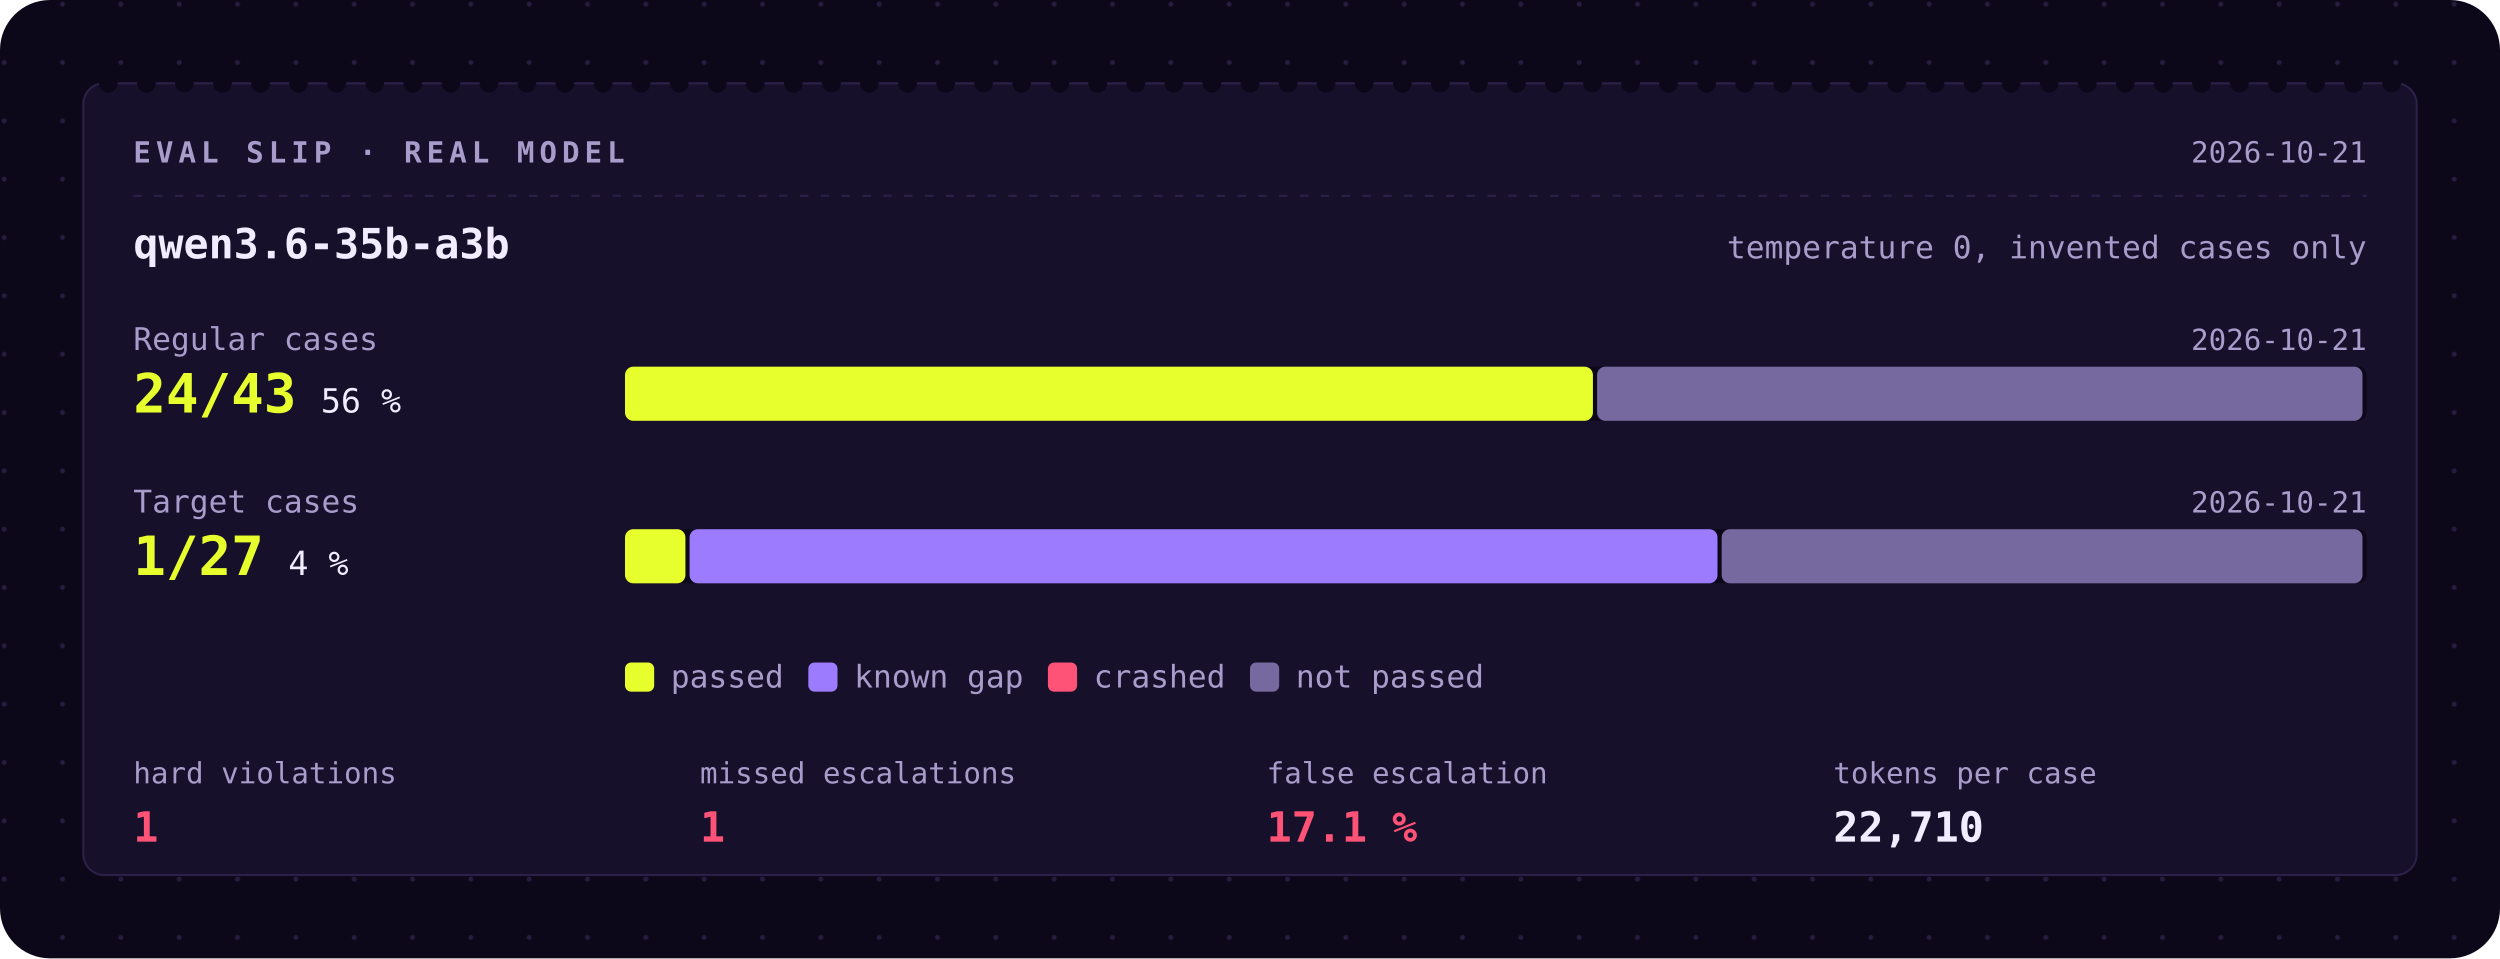
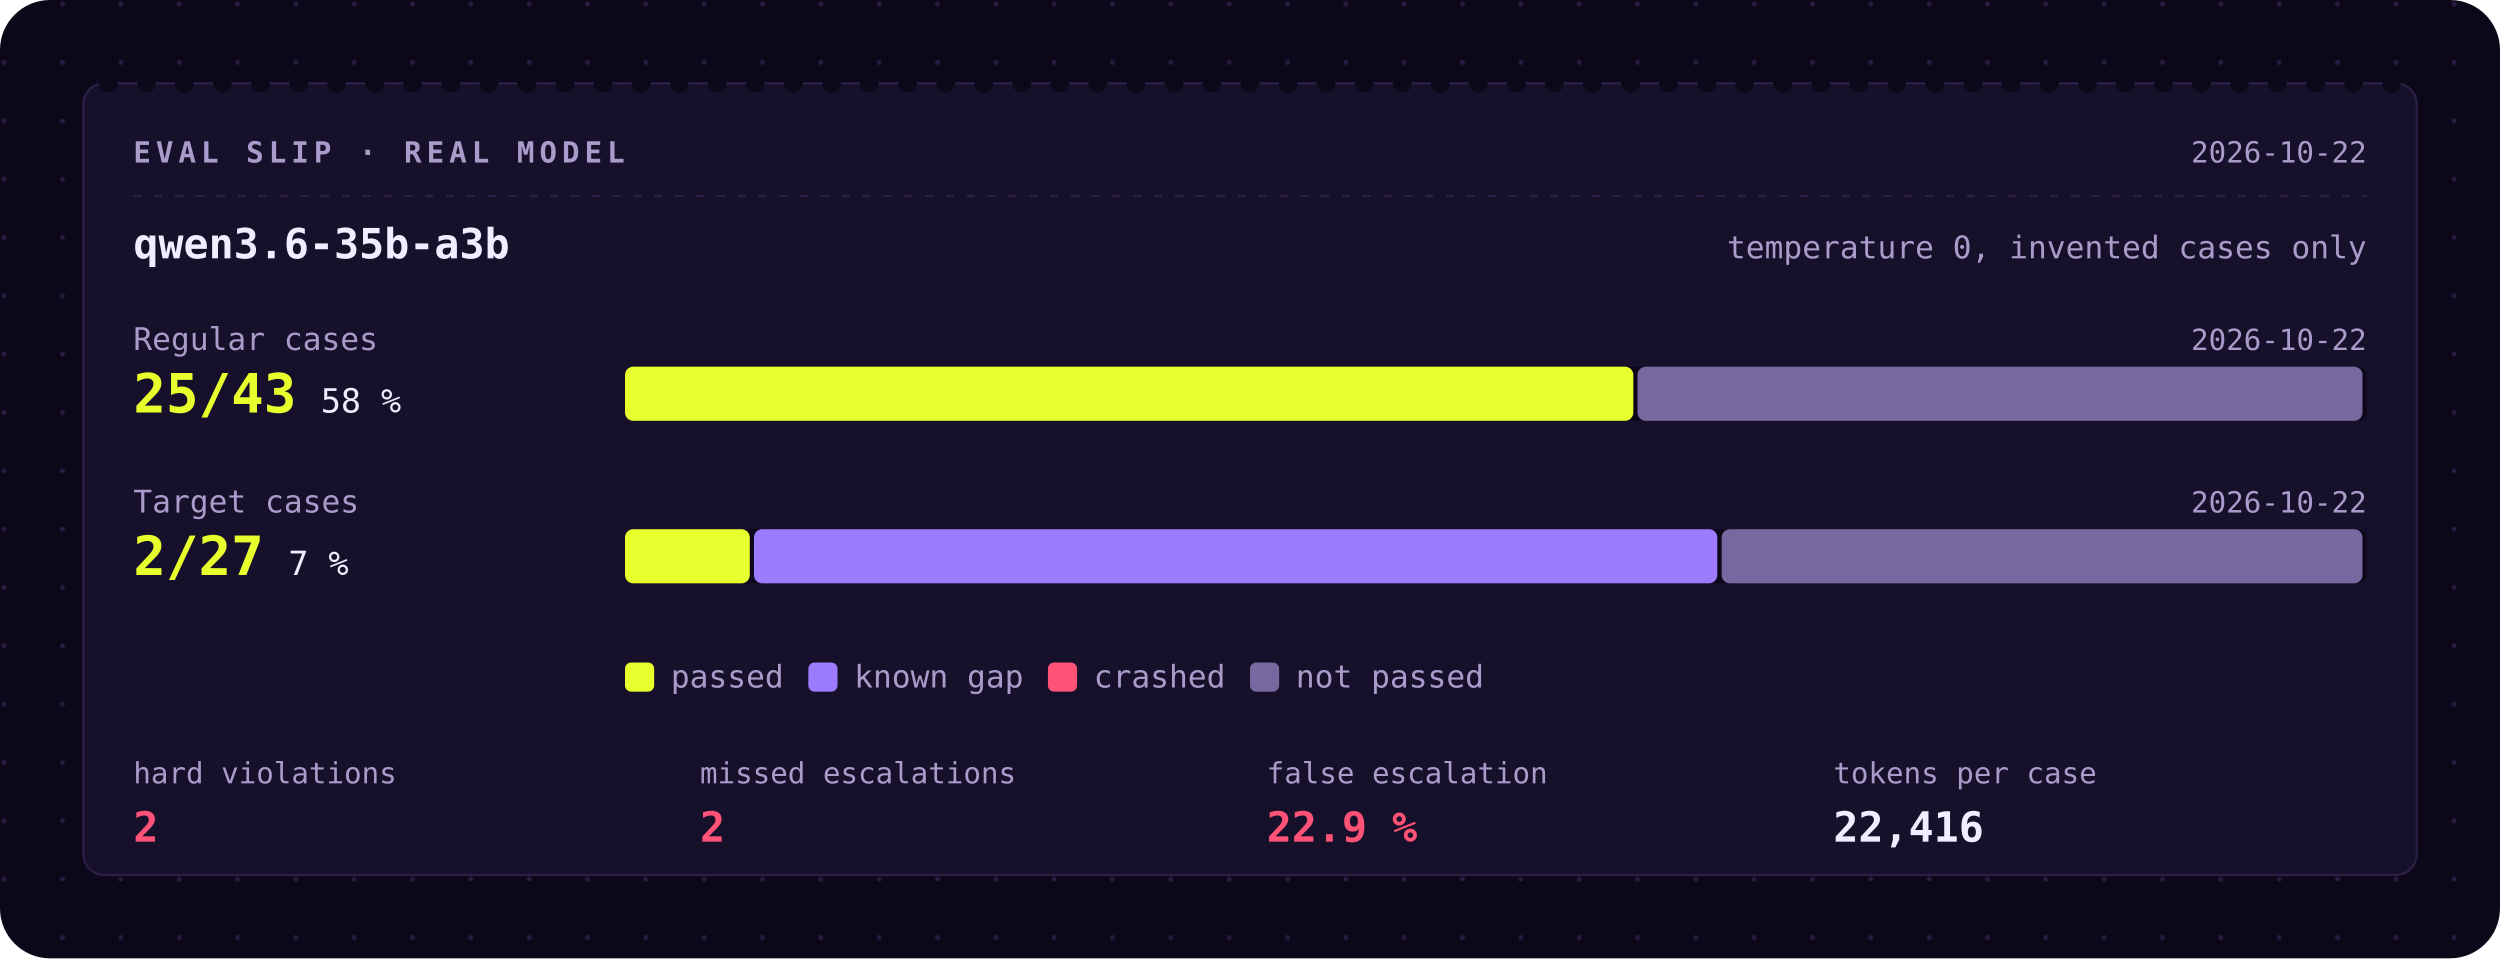
<svg xmlns="http://www.w3.org/2000/svg" width="1200" height="460" viewBox="0 0 1200 460" role="img" aria-labelledby="t d">
  <style>text{font-family:ui-monospace, 'JetBrains Mono', 'SF Mono', Menlo, Consolas, 'DejaVu Sans Mono', monospace}</style>
  <defs>
    <filter id="glow" filterUnits="userSpaceOnUse" x="0" y="0" width="1200" height="460">
      <feGaussianBlur stdDeviation="6" />
    </filter>
    <filter id="soft" filterUnits="userSpaceOnUse" x="0" y="0" width="1200" height="460">
      <feGaussianBlur stdDeviation="2.2" />
    </filter>
  </defs>
  <rect width="1200" height="460" rx="24" fill="#0D0819" />
  <pattern id="dots" width="28" height="28" patternUnits="userSpaceOnUse">
    <circle cx="2" cy="2" r="1.2" fill="#2B2148" />
  </pattern>
  <rect width="1200" height="460" rx="24" fill="url(#dots)" opacity="0.8" />
  <rect x="40" y="40" width="1120" height="380" rx="10" fill="#17102B" stroke="#2B2148" />
  <circle cx="52" cy="40" r="4.5" fill="#0D0819" />
  <circle cx="70.3" cy="40" r="4.5" fill="#0D0819" />
  <circle cx="88.5" cy="40" r="4.5" fill="#0D0819" />
  <circle cx="106.8" cy="40" r="4.5" fill="#0D0819" />
  <circle cx="125.1" cy="40" r="4.5" fill="#0D0819" />
  <circle cx="143.3" cy="40" r="4.5" fill="#0D0819" />
  <circle cx="161.6" cy="40" r="4.5" fill="#0D0819" />
  <circle cx="179.9" cy="40" r="4.5" fill="#0D0819" />
  <circle cx="198.1" cy="40" r="4.5" fill="#0D0819" />
  <circle cx="216.4" cy="40" r="4.5" fill="#0D0819" />
  <circle cx="234.7" cy="40" r="4.5" fill="#0D0819" />
  <circle cx="252.9" cy="40" r="4.5" fill="#0D0819" />
  <circle cx="271.2" cy="40" r="4.5" fill="#0D0819" />
  <circle cx="289.5" cy="40" r="4.5" fill="#0D0819" />
  <circle cx="307.7" cy="40" r="4.5" fill="#0D0819" />
  <circle cx="326" cy="40" r="4.5" fill="#0D0819" />
  <circle cx="344.3" cy="40" r="4.5" fill="#0D0819" />
  <circle cx="362.5" cy="40" r="4.5" fill="#0D0819" />
  <circle cx="380.8" cy="40" r="4.5" fill="#0D0819" />
  <circle cx="399.1" cy="40" r="4.5" fill="#0D0819" />
  <circle cx="417.3" cy="40" r="4.5" fill="#0D0819" />
  <circle cx="435.6" cy="40" r="4.5" fill="#0D0819" />
  <circle cx="453.9" cy="40" r="4.5" fill="#0D0819" />
  <circle cx="472.1" cy="40" r="4.5" fill="#0D0819" />
  <circle cx="490.4" cy="40" r="4.5" fill="#0D0819" />
  <circle cx="508.7" cy="40" r="4.5" fill="#0D0819" />
  <circle cx="526.9" cy="40" r="4.5" fill="#0D0819" />
  <circle cx="545.2" cy="40" r="4.5" fill="#0D0819" />
  <circle cx="563.5" cy="40" r="4.5" fill="#0D0819" />
  <circle cx="581.7" cy="40" r="4.5" fill="#0D0819" />
  <circle cx="600" cy="40" r="4.5" fill="#0D0819" />
  <circle cx="618.3" cy="40" r="4.5" fill="#0D0819" />
  <circle cx="636.5" cy="40" r="4.5" fill="#0D0819" />
  <circle cx="654.8" cy="40" r="4.5" fill="#0D0819" />
  <circle cx="673.1" cy="40" r="4.5" fill="#0D0819" />
  <circle cx="691.3" cy="40" r="4.5" fill="#0D0819" />
  <circle cx="709.6" cy="40" r="4.5" fill="#0D0819" />
  <circle cx="727.9" cy="40" r="4.5" fill="#0D0819" />
  <circle cx="746.1" cy="40" r="4.5" fill="#0D0819" />
  <circle cx="764.4" cy="40" r="4.5" fill="#0D0819" />
  <circle cx="782.7" cy="40" r="4.5" fill="#0D0819" />
  <circle cx="800.9" cy="40" r="4.5" fill="#0D0819" />
  <circle cx="819.2" cy="40" r="4.5" fill="#0D0819" />
  <circle cx="837.5" cy="40" r="4.5" fill="#0D0819" />
  <circle cx="855.7" cy="40" r="4.5" fill="#0D0819" />
  <circle cx="874" cy="40" r="4.5" fill="#0D0819" />
  <circle cx="892.3" cy="40" r="4.5" fill="#0D0819" />
  <circle cx="910.5" cy="40" r="4.5" fill="#0D0819" />
  <circle cx="928.8" cy="40" r="4.5" fill="#0D0819" />
  <circle cx="947.1" cy="40" r="4.5" fill="#0D0819" />
  <circle cx="965.3" cy="40" r="4.5" fill="#0D0819" />
  <circle cx="983.6" cy="40" r="4.5" fill="#0D0819" />
  <circle cx="1001.9" cy="40" r="4.5" fill="#0D0819" />
  <circle cx="1020.1" cy="40" r="4.5" fill="#0D0819" />
  <circle cx="1038.4" cy="40" r="4.5" fill="#0D0819" />
  <circle cx="1056.7" cy="40" r="4.5" fill="#0D0819" />
  <circle cx="1074.9" cy="40" r="4.5" fill="#0D0819" />
  <circle cx="1093.2" cy="40" r="4.5" fill="#0D0819" />
  <circle cx="1111.5" cy="40" r="4.5" fill="#0D0819" />
  <circle cx="1129.7" cy="40" r="4.5" fill="#0D0819" />
  <circle cx="1148" cy="40" r="4.5" fill="#0D0819" />
  <text x="64" y="78" font-size="14" fill="#A89CCB" font-weight="700" letter-spacing="2.4">EVAL SLIP · REAL MODEL</text>
-   <text x="1136" y="78" font-size="14" fill="#A89CCB" text-anchor="end">2026-10-21</text>
+   <text x="1136" y="78" font-size="14" fill="#A89CCB" text-anchor="end">2026-10-22</text>
  <line x1="64" y1="94" x2="1136" y2="94" stroke="#2B2148" stroke-dasharray="4 6" />
  <text x="64" y="124" font-size="20" fill="#F1ECFF" font-weight="700">qwen3.6-35b-a3b</text>
  <text x="1136" y="124" font-size="15" fill="#A89CCB" text-anchor="end">temperature 0, invented cases only</text>
  <text x="64" y="168" font-size="15" fill="#A89CCB">Regular cases</text>
-   <text x="64" y="198" font-size="26" fill="#E8FF2E" font-weight="700">24/43</text>
-   <text x="154" y="198" font-size="16" fill="#F1ECFF">56 %</text>
+   <text x="64" y="198" font-size="26" fill="#E8FF2E" font-weight="700">25/43</text>
+   <text x="154" y="198" font-size="16" fill="#F1ECFF">58 %</text>
  <rect x="300" y="176" width="836" height="26" rx="4" fill="#0D0819" />
-   <rect x="300" y="176" width="464.6" height="26" rx="4" fill="#E8FF2E" />
-   <rect x="766.6" y="176" width="367.4" height="26" rx="4" fill="#76699F" />
-   <text x="1136" y="168" font-size="14" fill="#A89CCB" text-anchor="end">2026-10-21</text>
+   <rect x="300" y="176" width="484" height="26" rx="4" fill="#E8FF2E" />
+   <rect x="786" y="176" width="348" height="26" rx="4" fill="#76699F" />
+   <text x="1136" y="168" font-size="14" fill="#A89CCB" text-anchor="end">2026-10-22</text>
  <text x="64" y="246" font-size="15" fill="#A89CCB">Target cases</text>
-   <text x="64" y="276" font-size="26" fill="#E8FF2E" font-weight="700">1/27</text>
-   <text x="138.4" y="276" font-size="16" fill="#F1ECFF">4 %</text>
+   <text x="64" y="276" font-size="26" fill="#E8FF2E" font-weight="700">2/27</text>
+   <text x="138.4" y="276" font-size="16" fill="#F1ECFF">7 %</text>
  <rect x="300" y="254" width="836" height="26" rx="4" fill="#0D0819" />
-   <rect x="300" y="254" width="29" height="26" rx="4" fill="#E8FF2E" />
-   <rect x="331" y="254" width="493.4" height="26" rx="4" fill="#9D7BFF" />
+   <rect x="300" y="254" width="59.9" height="26" rx="4" fill="#E8FF2E" />
+   <rect x="361.9" y="254" width="462.4" height="26" rx="4" fill="#9D7BFF" />
  <rect x="826.4" y="254" width="307.6" height="26" rx="4" fill="#76699F" />
-   <text x="1136" y="246" font-size="14" fill="#A89CCB" text-anchor="end">2026-10-21</text>
+   <text x="1136" y="246" font-size="14" fill="#A89CCB" text-anchor="end">2026-10-22</text>
  <rect x="300" y="318" width="14" height="14" rx="3" fill="#E8FF2E" />
  <text x="322" y="330" font-size="15" fill="#A89CCB">passed</text>
  <rect x="388" y="318" width="14" height="14" rx="3" fill="#9D7BFF" />
  <text x="410" y="330" font-size="15" fill="#A89CCB">known gap</text>
  <rect x="503" y="318" width="14" height="14" rx="3" fill="#FF5277" />
  <text x="525" y="330" font-size="15" fill="#A89CCB">crashed</text>
  <rect x="600" y="318" width="14" height="14" rx="3" fill="#76699F" />
  <text x="622" y="330" font-size="15" fill="#A89CCB">not passed</text>
  <text x="64" y="376" font-size="14" fill="#A89CCB">hard violations</text>
-   <text x="64" y="404" font-size="20" fill="#FF5277" font-weight="700">1</text>
+   <text x="64" y="404" font-size="20" fill="#FF5277" font-weight="700">2</text>
  <text x="336" y="376" font-size="14" fill="#A89CCB">missed escalations</text>
-   <text x="336" y="404" font-size="20" fill="#FF5277" font-weight="700">1</text>
+   <text x="336" y="404" font-size="20" fill="#FF5277" font-weight="700">2</text>
  <text x="608" y="376" font-size="14" fill="#A89CCB">false escalation</text>
-   <text x="608" y="404" font-size="20" fill="#FF5277" font-weight="700">17.1 %</text>
+   <text x="608" y="404" font-size="20" fill="#FF5277" font-weight="700">22.9 %</text>
  <text x="880" y="376" font-size="14" fill="#A89CCB">tokens per case</text>
-   <text x="880" y="404" font-size="20" fill="#F1ECFF" font-weight="700">22,710</text>
+   <text x="880" y="404" font-size="20" fill="#F1ECFF" font-weight="700">22,416</text>
</svg>
